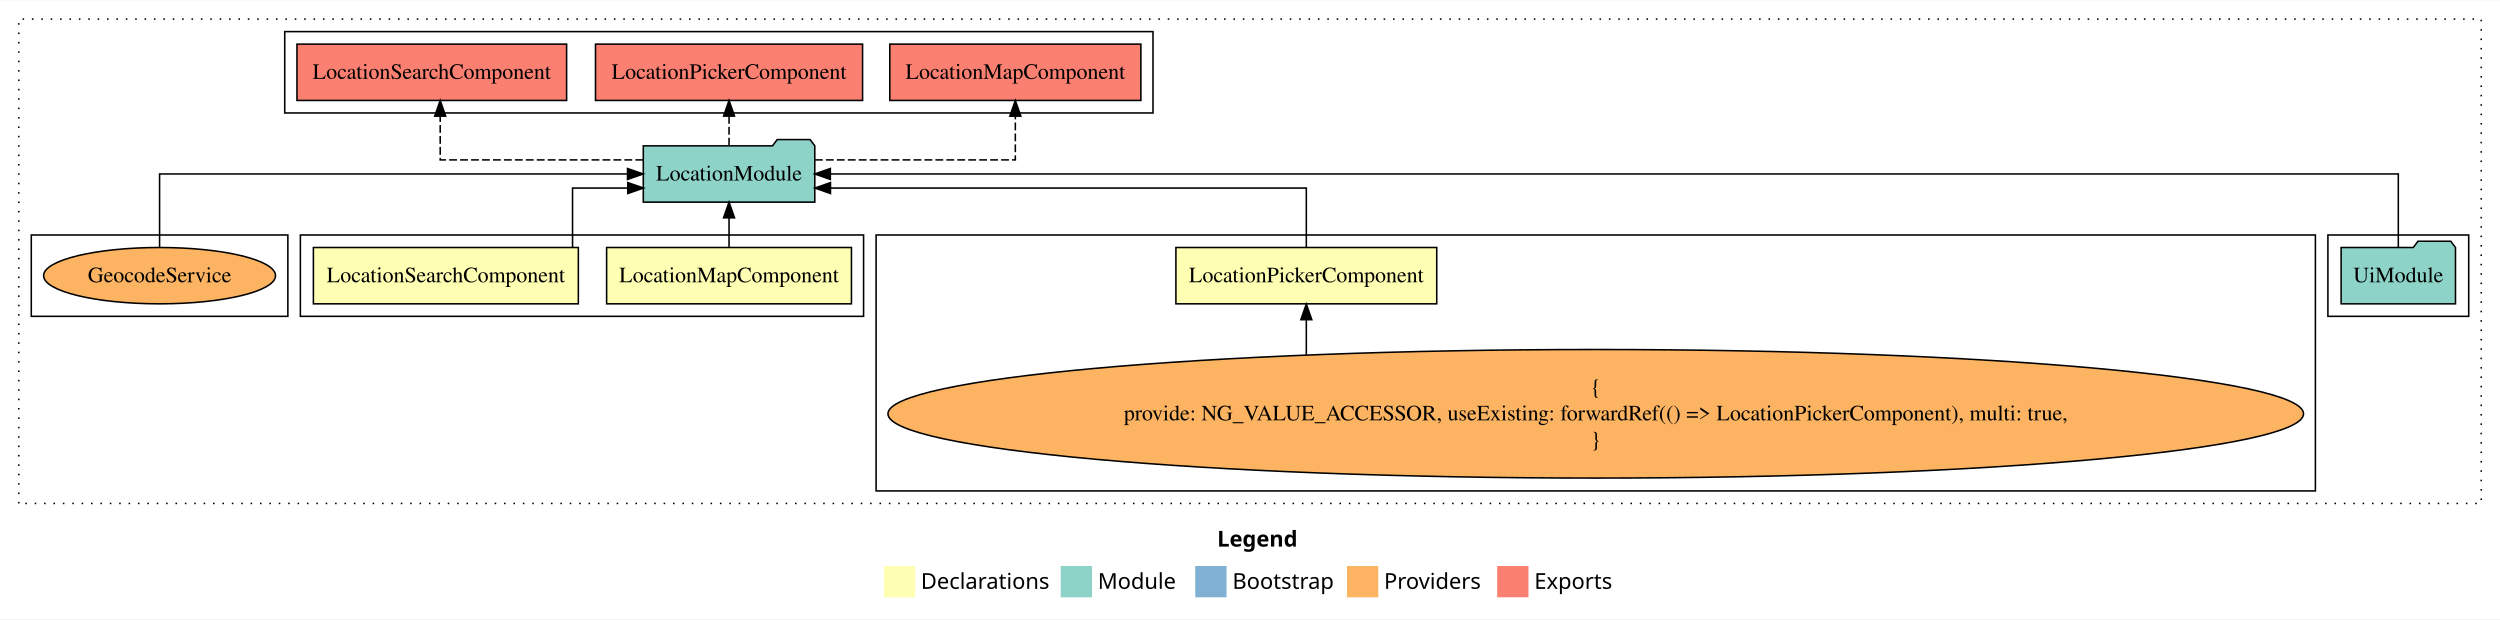
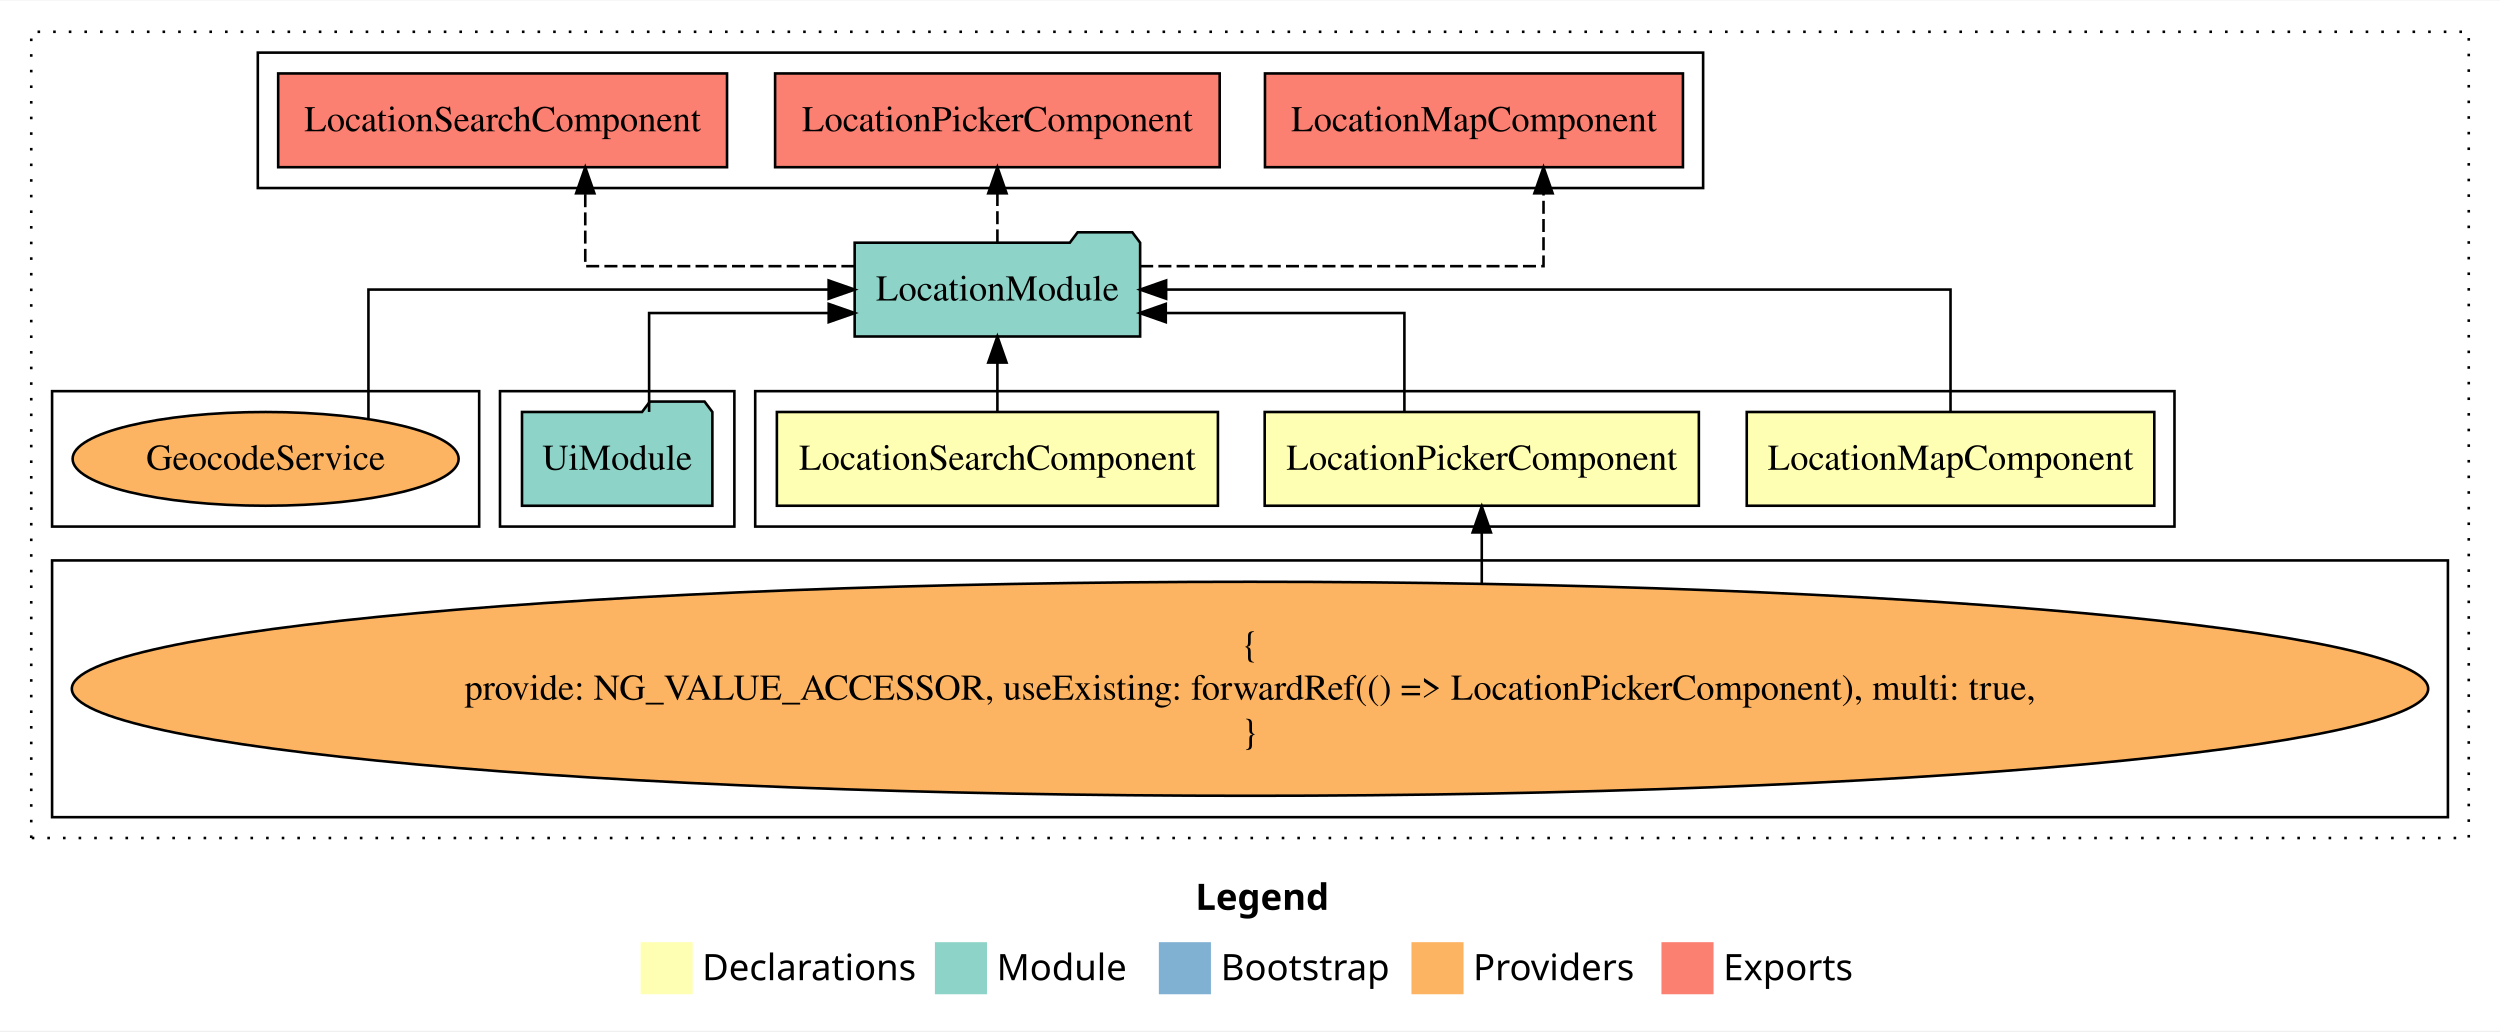
- <svg xmlns="http://www.w3.org/2000/svg" width="1598pt" height="396pt" viewBox="0.00 0.00 1598.00 395.59">
+ <svg xmlns="http://www.w3.org/2000/svg" width="960pt" height="396pt" viewBox="0.00 0.00 960.00 395.59">
  <g id="graph0" class="graph" transform="scale(1 1) rotate(0) translate(4 391.59)">
-     <polygon fill="white" stroke="transparent" points="-4,4 -4,-391.59 1594,-391.59 1594,4 -4,4" />
-     <text text-anchor="start" x="774.01" y="-42.4" font-family="sans-serif" font-weight="bold" font-size="14.00">Legend</text>
-     <polygon fill="#ffffb3" stroke="transparent" points="561,-10 561,-30 581,-30 581,-10 561,-10" />
-     <text text-anchor="start" x="584.63" y="-15.4" font-family="sans-serif" font-size="14.00">  Declarations</text>
-     <polygon fill="#8dd3c7" stroke="transparent" points="674,-10 674,-30 694,-30 694,-10 674,-10" />
-     <text text-anchor="start" x="697.73" y="-15.4" font-family="sans-serif" font-size="14.00">  Module</text>
-     <polygon fill="#80b1d3" stroke="transparent" points="760,-10 760,-30 780,-30 780,-10 760,-10" />
-     <text text-anchor="start" x="783.78" y="-15.4" font-family="sans-serif" font-size="14.00">  Bootstrap</text>
-     <polygon fill="#fdb462" stroke="transparent" points="857,-10 857,-30 877,-30 877,-10 857,-10" />
-     <text text-anchor="start" x="880.67" y="-15.4" font-family="sans-serif" font-size="14.00">  Providers</text>
-     <polygon fill="#fb8072" stroke="transparent" points="953,-10 953,-30 973,-30 973,-10 953,-10" />
-     <text text-anchor="start" x="976.73" y="-15.4" font-family="sans-serif" font-size="14.00">  Exports</text>
+     <polygon fill="white" stroke="transparent" points="-4,4 -4,-391.59 956,-391.59 956,4 -4,4" />
+     <text text-anchor="start" x="455.01" y="-42.4" font-family="sans-serif" font-weight="bold" font-size="14.00">Legend</text>
+     <polygon fill="#ffffb3" stroke="transparent" points="242,-10 242,-30 262,-30 262,-10 242,-10" />
+     <text text-anchor="start" x="265.63" y="-15.4" font-family="sans-serif" font-size="14.00">  Declarations</text>
+     <polygon fill="#8dd3c7" stroke="transparent" points="355,-10 355,-30 375,-30 375,-10 355,-10" />
+     <text text-anchor="start" x="378.73" y="-15.4" font-family="sans-serif" font-size="14.00">  Module</text>
+     <polygon fill="#80b1d3" stroke="transparent" points="441,-10 441,-30 461,-30 461,-10 441,-10" />
+     <text text-anchor="start" x="464.78" y="-15.4" font-family="sans-serif" font-size="14.00">  Bootstrap</text>
+     <polygon fill="#fdb462" stroke="transparent" points="538,-10 538,-30 558,-30 558,-10 538,-10" />
+     <text text-anchor="start" x="561.67" y="-15.4" font-family="sans-serif" font-size="14.00">  Providers</text>
+     <polygon fill="#fb8072" stroke="transparent" points="634,-10 634,-30 654,-30 654,-10 634,-10" />
+     <text text-anchor="start" x="657.73" y="-15.4" font-family="sans-serif" font-size="14.00">  Exports</text>
    <g id="clust1" class="cluster">
-       <polygon fill="none" stroke="black" stroke-dasharray="1,5" points="8,-70 8,-379.59 1582,-379.59 1582,-70 8,-70" />
+       <polygon fill="none" stroke="black" stroke-dasharray="1,5" points="8,-70 8,-379.59 944,-379.59 944,-70 8,-70" />
+     </g>
+     <g id="clust2" class="cluster">
+       <polygon fill="none" stroke="black" points="286,-189.59 286,-241.59 831,-241.59 831,-189.59 286,-189.59" />
+     </g>
+     <g id="clust7" class="cluster">
+       <polygon fill="none" stroke="black" points="95,-319.59 95,-371.59 650,-371.59 650,-319.59 95,-319.59" />
+     </g>
+     <g id="clust4" class="cluster">
+       <polygon fill="none" stroke="black" points="16,-78 16,-176.59 936,-176.59 936,-78 16,-78" />
    </g>
    <g id="clust6" class="cluster">
-       <polygon fill="none" stroke="black" points="1484,-189.59 1484,-241.59 1574,-241.59 1574,-189.59 1484,-189.59" />
-     </g>
-     <g id="clust4" class="cluster">
-       <polygon fill="none" stroke="black" points="556,-78 556,-241.59 1476,-241.59 1476,-78 556,-78" />
-     </g>
-     <g id="clust2" class="cluster">
-       <polygon fill="none" stroke="black" points="188,-189.59 188,-241.59 548,-241.59 548,-189.59 188,-189.59" />
-     </g>
-     <g id="clust7" class="cluster">
-       <polygon fill="none" stroke="black" points="178,-319.59 178,-371.59 733,-371.59 733,-319.59 178,-319.59" />
+       <polygon fill="none" stroke="black" points="188,-189.59 188,-241.59 278,-241.59 278,-189.59 188,-189.59" />
    </g>
    <g id="clust9" class="cluster">
      <polygon fill="none" stroke="black" points="16,-189.59 16,-241.59 180,-241.59 180,-189.59 16,-189.59" />
    </g>
    <g id="node1" class="node">
-       <polygon fill="#ffffb3" stroke="black" points="540.25,-233.59 383.75,-233.59 383.75,-197.59 540.25,-197.59 540.25,-233.59" />
-       <text text-anchor="middle" x="462" y="-211.39" font-family="Times,serif" font-size="14.00">LocationMapComponent</text>
+       <polygon fill="#ffffb3" stroke="black" points="823.25,-233.59 666.75,-233.59 666.75,-197.59 823.25,-197.59 823.25,-233.59" />
+       <text text-anchor="middle" x="745" y="-211.39" font-family="Times,serif" font-size="14.00">LocationMapComponent</text>
    </g>
    <g id="node4" class="node">
-       <polygon fill="#8dd3c7" stroke="black" points="516.81,-298.59 513.81,-302.59 492.81,-302.59 489.81,-298.59 407.19,-298.59 407.19,-262.59 516.81,-262.59 516.81,-298.59" />
-       <text text-anchor="middle" x="462" y="-276.39" font-family="Times,serif" font-size="14.00">LocationModule</text>
+       <polygon fill="#8dd3c7" stroke="black" points="433.81,-298.59 430.81,-302.59 409.81,-302.59 406.81,-298.59 324.19,-298.59 324.19,-262.59 433.81,-262.59 433.81,-298.59" />
+       <text text-anchor="middle" x="379" y="-276.39" font-family="Times,serif" font-size="14.00">LocationModule</text>
    </g>
    <g id="edge1" class="edge">
-       <path fill="none" stroke="black" d="M462,-233.7C462,-233.7 462,-252.58 462,-252.58" />
-       <polygon fill="black" stroke="black" points="458.5,-252.58 462,-262.58 465.5,-252.58 458.5,-252.58" />
+       <path fill="none" stroke="black" d="M745,-233.7C745,-252.93 745,-280.59 745,-280.59 745,-280.59 443.79,-280.59 443.79,-280.59" />
+       <polygon fill="black" stroke="black" points="443.79,-277.09 433.79,-280.59 443.79,-284.09 443.79,-277.09" />
    </g>
    <g id="node2" class="node">
-       <polygon fill="#ffffb3" stroke="black" points="914.36,-233.59 747.64,-233.59 747.64,-197.59 914.36,-197.59 914.36,-233.59" />
-       <text text-anchor="middle" x="831" y="-211.39" font-family="Times,serif" font-size="14.00">LocationPickerComponent</text>
+       <polygon fill="#ffffb3" stroke="black" points="648.36,-233.59 481.64,-233.59 481.64,-197.59 648.36,-197.59 648.36,-233.59" />
+       <text text-anchor="middle" x="565" y="-211.39" font-family="Times,serif" font-size="14.00">LocationPickerComponent</text>
    </g>
    <g id="edge2" class="edge">
-       <path fill="none" stroke="black" d="M831,-233.62C831,-249.99 831,-271.59 831,-271.59 831,-271.59 526.84,-271.59 526.84,-271.59" />
-       <polygon fill="black" stroke="black" points="526.84,-268.09 516.84,-271.59 526.84,-275.09 526.84,-268.09" />
+       <path fill="none" stroke="black" d="M535.29,-233.62C535.29,-249.99 535.29,-271.59 535.29,-271.59 535.29,-271.59 443.66,-271.59 443.66,-271.59" />
+       <polygon fill="black" stroke="black" points="443.66,-268.09 433.66,-271.59 443.66,-275.09 443.66,-268.09" />
    </g>
    <g id="node3" class="node">
-       <polygon fill="#ffffb3" stroke="black" points="365.68,-233.59 196.32,-233.59 196.32,-197.59 365.68,-197.59 365.68,-233.59" />
-       <text text-anchor="middle" x="281" y="-211.39" font-family="Times,serif" font-size="14.00">LocationSearchComponent</text>
+       <polygon fill="#ffffb3" stroke="black" points="463.68,-233.59 294.32,-233.59 294.32,-197.59 463.68,-197.59 463.68,-233.59" />
+       <text text-anchor="middle" x="379" y="-211.39" font-family="Times,serif" font-size="14.00">LocationSearchComponent</text>
    </g>
    <g id="edge4" class="edge">
-       <path fill="none" stroke="black" d="M361.97,-233.62C361.97,-249.99 361.97,-271.59 361.97,-271.59 361.97,-271.59 397.3,-271.59 397.3,-271.59" />
-       <polygon fill="black" stroke="black" points="397.3,-275.09 407.3,-271.59 397.3,-268.09 397.3,-275.09" />
+       <path fill="none" stroke="black" d="M379,-233.7C379,-233.7 379,-252.58 379,-252.58" />
+       <polygon fill="black" stroke="black" points="375.5,-252.58 379,-262.58 382.5,-252.58 375.5,-252.58" />
    </g>
    <g id="node7" class="node">
-       <polygon fill="#fb8072" stroke="black" points="725.25,-363.59 564.75,-363.59 564.75,-327.59 725.25,-327.59 725.25,-363.59" />
-       <text text-anchor="middle" x="645" y="-341.39" font-family="Times,serif" font-size="14.00">LocationMapComponent </text>
+       <polygon fill="#fb8072" stroke="black" points="642.25,-363.59 481.75,-363.59 481.75,-327.59 642.25,-327.59 642.25,-363.59" />
+       <text text-anchor="middle" x="562" y="-341.39" font-family="Times,serif" font-size="14.00">LocationMapComponent </text>
    </g>
    <g id="edge6" class="edge">
-       <path fill="none" stroke="black" stroke-dasharray="5,2" d="M516.91,-289.59C570.81,-289.59 645,-289.59 645,-289.59 645,-289.59 645,-317.56 645,-317.56" />
-       <polygon fill="black" stroke="black" points="641.5,-317.56 645,-327.56 648.5,-317.56 641.5,-317.56" />
+       <path fill="none" stroke="black" stroke-dasharray="5,2" d="M433.82,-289.59C495.96,-289.59 588.71,-289.59 588.71,-289.59 588.71,-289.59 588.71,-317.56 588.71,-317.56" />
+       <polygon fill="black" stroke="black" points="585.21,-317.56 588.71,-327.56 592.21,-317.56 585.21,-317.56" />
    </g>
    <g id="node8" class="node">
-       <polygon fill="#fb8072" stroke="black" points="547.36,-363.59 376.64,-363.59 376.64,-327.59 547.36,-327.59 547.36,-363.59" />
-       <text text-anchor="middle" x="462" y="-341.39" font-family="Times,serif" font-size="14.00">LocationPickerComponent </text>
+       <polygon fill="#fb8072" stroke="black" points="464.36,-363.59 293.64,-363.59 293.64,-327.59 464.36,-327.59 464.36,-363.59" />
+       <text text-anchor="middle" x="379" y="-341.39" font-family="Times,serif" font-size="14.00">LocationPickerComponent </text>
    </g>
    <g id="edge7" class="edge">
-       <path fill="none" stroke="black" stroke-dasharray="5,2" d="M462,-298.7C462,-298.7 462,-317.58 462,-317.58" />
-       <polygon fill="black" stroke="black" points="458.5,-317.58 462,-327.58 465.5,-317.58 458.5,-317.58" />
+       <path fill="none" stroke="black" stroke-dasharray="5,2" d="M379,-298.7C379,-298.7 379,-317.58 379,-317.58" />
+       <polygon fill="black" stroke="black" points="375.5,-317.58 379,-327.58 382.5,-317.58 375.5,-317.58" />
    </g>
    <g id="node9" class="node">
-       <polygon fill="#fb8072" stroke="black" points="358.18,-363.59 185.82,-363.59 185.82,-327.59 358.18,-327.59 358.18,-363.59" />
-       <text text-anchor="middle" x="272" y="-341.39" font-family="Times,serif" font-size="14.00">LocationSearchComponent </text>
+       <polygon fill="#fb8072" stroke="black" points="275.18,-363.59 102.82,-363.59 102.82,-327.59 275.18,-327.59 275.18,-363.59" />
+       <text text-anchor="middle" x="189" y="-341.39" font-family="Times,serif" font-size="14.00">LocationSearchComponent </text>
    </g>
    <g id="edge8" class="edge">
-       <path fill="none" stroke="black" stroke-dasharray="5,2" d="M407.11,-289.59C352.68,-289.59 277.38,-289.59 277.38,-289.59 277.38,-289.59 277.38,-317.56 277.38,-317.56" />
-       <polygon fill="black" stroke="black" points="273.88,-317.56 277.38,-327.56 280.88,-317.56 273.88,-317.56" />
+       <path fill="none" stroke="black" stroke-dasharray="5,2" d="M324.09,-289.59C278.38,-289.59 220.74,-289.59 220.74,-289.59 220.74,-289.59 220.74,-317.56 220.74,-317.56" />
+       <polygon fill="black" stroke="black" points="217.24,-317.56 220.74,-327.56 224.24,-317.56 217.24,-317.56" />
    </g>
    <g id="node5" class="node">
-       <ellipse fill="#fdb462" stroke="black" cx="1016" cy="-127.3" rx="452.42" ry="41.09" />
-       <text text-anchor="middle" x="1016" y="-139.9" font-family="Times,serif" font-size="14.00">{</text>
-       <text text-anchor="middle" x="1016" y="-123.1" font-family="Times,serif" font-size="14.00">    provide: NG_VALUE_ACCESSOR, useExisting: forwardRef(() =&gt; LocationPickerComponent), multi: true,</text>
-       <text text-anchor="middle" x="1016" y="-106.3" font-family="Times,serif" font-size="14.00">}</text>
+       <ellipse fill="#fdb462" stroke="black" cx="476" cy="-127.3" rx="452.42" ry="41.09" />
+       <text text-anchor="middle" x="476" y="-139.9" font-family="Times,serif" font-size="14.00">{</text>
+       <text text-anchor="middle" x="476" y="-123.1" font-family="Times,serif" font-size="14.00">    provide: NG_VALUE_ACCESSOR, useExisting: forwardRef(() =&gt; LocationPickerComponent), multi: true,</text>
+       <text text-anchor="middle" x="476" y="-106.3" font-family="Times,serif" font-size="14.00">}</text>
    </g>
    <g id="edge3" class="edge">
-       <path fill="none" stroke="black" d="M831,-165C831,-165 831,-187.45 831,-187.45" />
-       <polygon fill="black" stroke="black" points="827.5,-187.45 831,-197.45 834.5,-187.45 827.5,-187.45" />
+       <path fill="none" stroke="black" d="M565,-167.82C565,-167.82 565,-187.35 565,-187.35" />
+       <polygon fill="black" stroke="black" points="561.5,-187.35 565,-197.35 568.5,-187.35 561.5,-187.35" />
    </g>
    <g id="node6" class="node">
-       <polygon fill="#8dd3c7" stroke="black" points="1565.55,-233.59 1562.55,-237.59 1541.55,-237.59 1538.55,-233.59 1492.45,-233.59 1492.45,-197.59 1565.55,-197.59 1565.55,-233.59" />
-       <text text-anchor="middle" x="1529" y="-211.39" font-family="Times,serif" font-size="14.00">UiModule</text>
+       <polygon fill="#8dd3c7" stroke="black" points="269.55,-233.59 266.55,-237.59 245.55,-237.59 242.55,-233.59 196.45,-233.59 196.45,-197.59 269.55,-197.59 269.55,-233.59" />
+       <text text-anchor="middle" x="233" y="-211.39" font-family="Times,serif" font-size="14.00">UiModule</text>
    </g>
    <g id="edge5" class="edge">
-       <path fill="none" stroke="black" d="M1529,-233.7C1529,-252.93 1529,-280.59 1529,-280.59 1529,-280.59 526.75,-280.59 526.75,-280.59" />
-       <polygon fill="black" stroke="black" points="526.75,-277.09 516.75,-280.59 526.75,-284.09 526.75,-277.09" />
+       <path fill="none" stroke="black" d="M245.26,-233.62C245.26,-249.99 245.26,-271.59 245.26,-271.59 245.26,-271.59 314.22,-271.59 314.22,-271.59" />
+       <polygon fill="black" stroke="black" points="314.22,-275.09 324.22,-271.59 314.22,-268.09 314.22,-275.09" />
    </g>
    <g id="node10" class="node">
      <ellipse fill="#fdb462" stroke="black" cx="98" cy="-215.59" rx="74.12" ry="18" />
      <text text-anchor="middle" x="98" y="-211.39" font-family="Times,serif" font-size="14.00">GeocodeService</text>
    </g>
    <g id="edge9" class="edge">
-       <path fill="none" stroke="black" d="M98,-233.7C98,-252.93 98,-280.59 98,-280.59 98,-280.59 397.11,-280.59 397.11,-280.59" />
-       <polygon fill="black" stroke="black" points="397.11,-284.09 407.11,-280.59 397.11,-277.09 397.11,-284.09" />
+       <path fill="none" stroke="black" d="M137.48,-230.99C137.48,-250.22 137.48,-280.59 137.48,-280.59 137.48,-280.59 314.2,-280.59 314.2,-280.59" />
+       <polygon fill="black" stroke="black" points="314.2,-284.09 324.2,-280.59 314.2,-277.09 314.2,-284.09" />
    </g>
  </g>
</svg>
